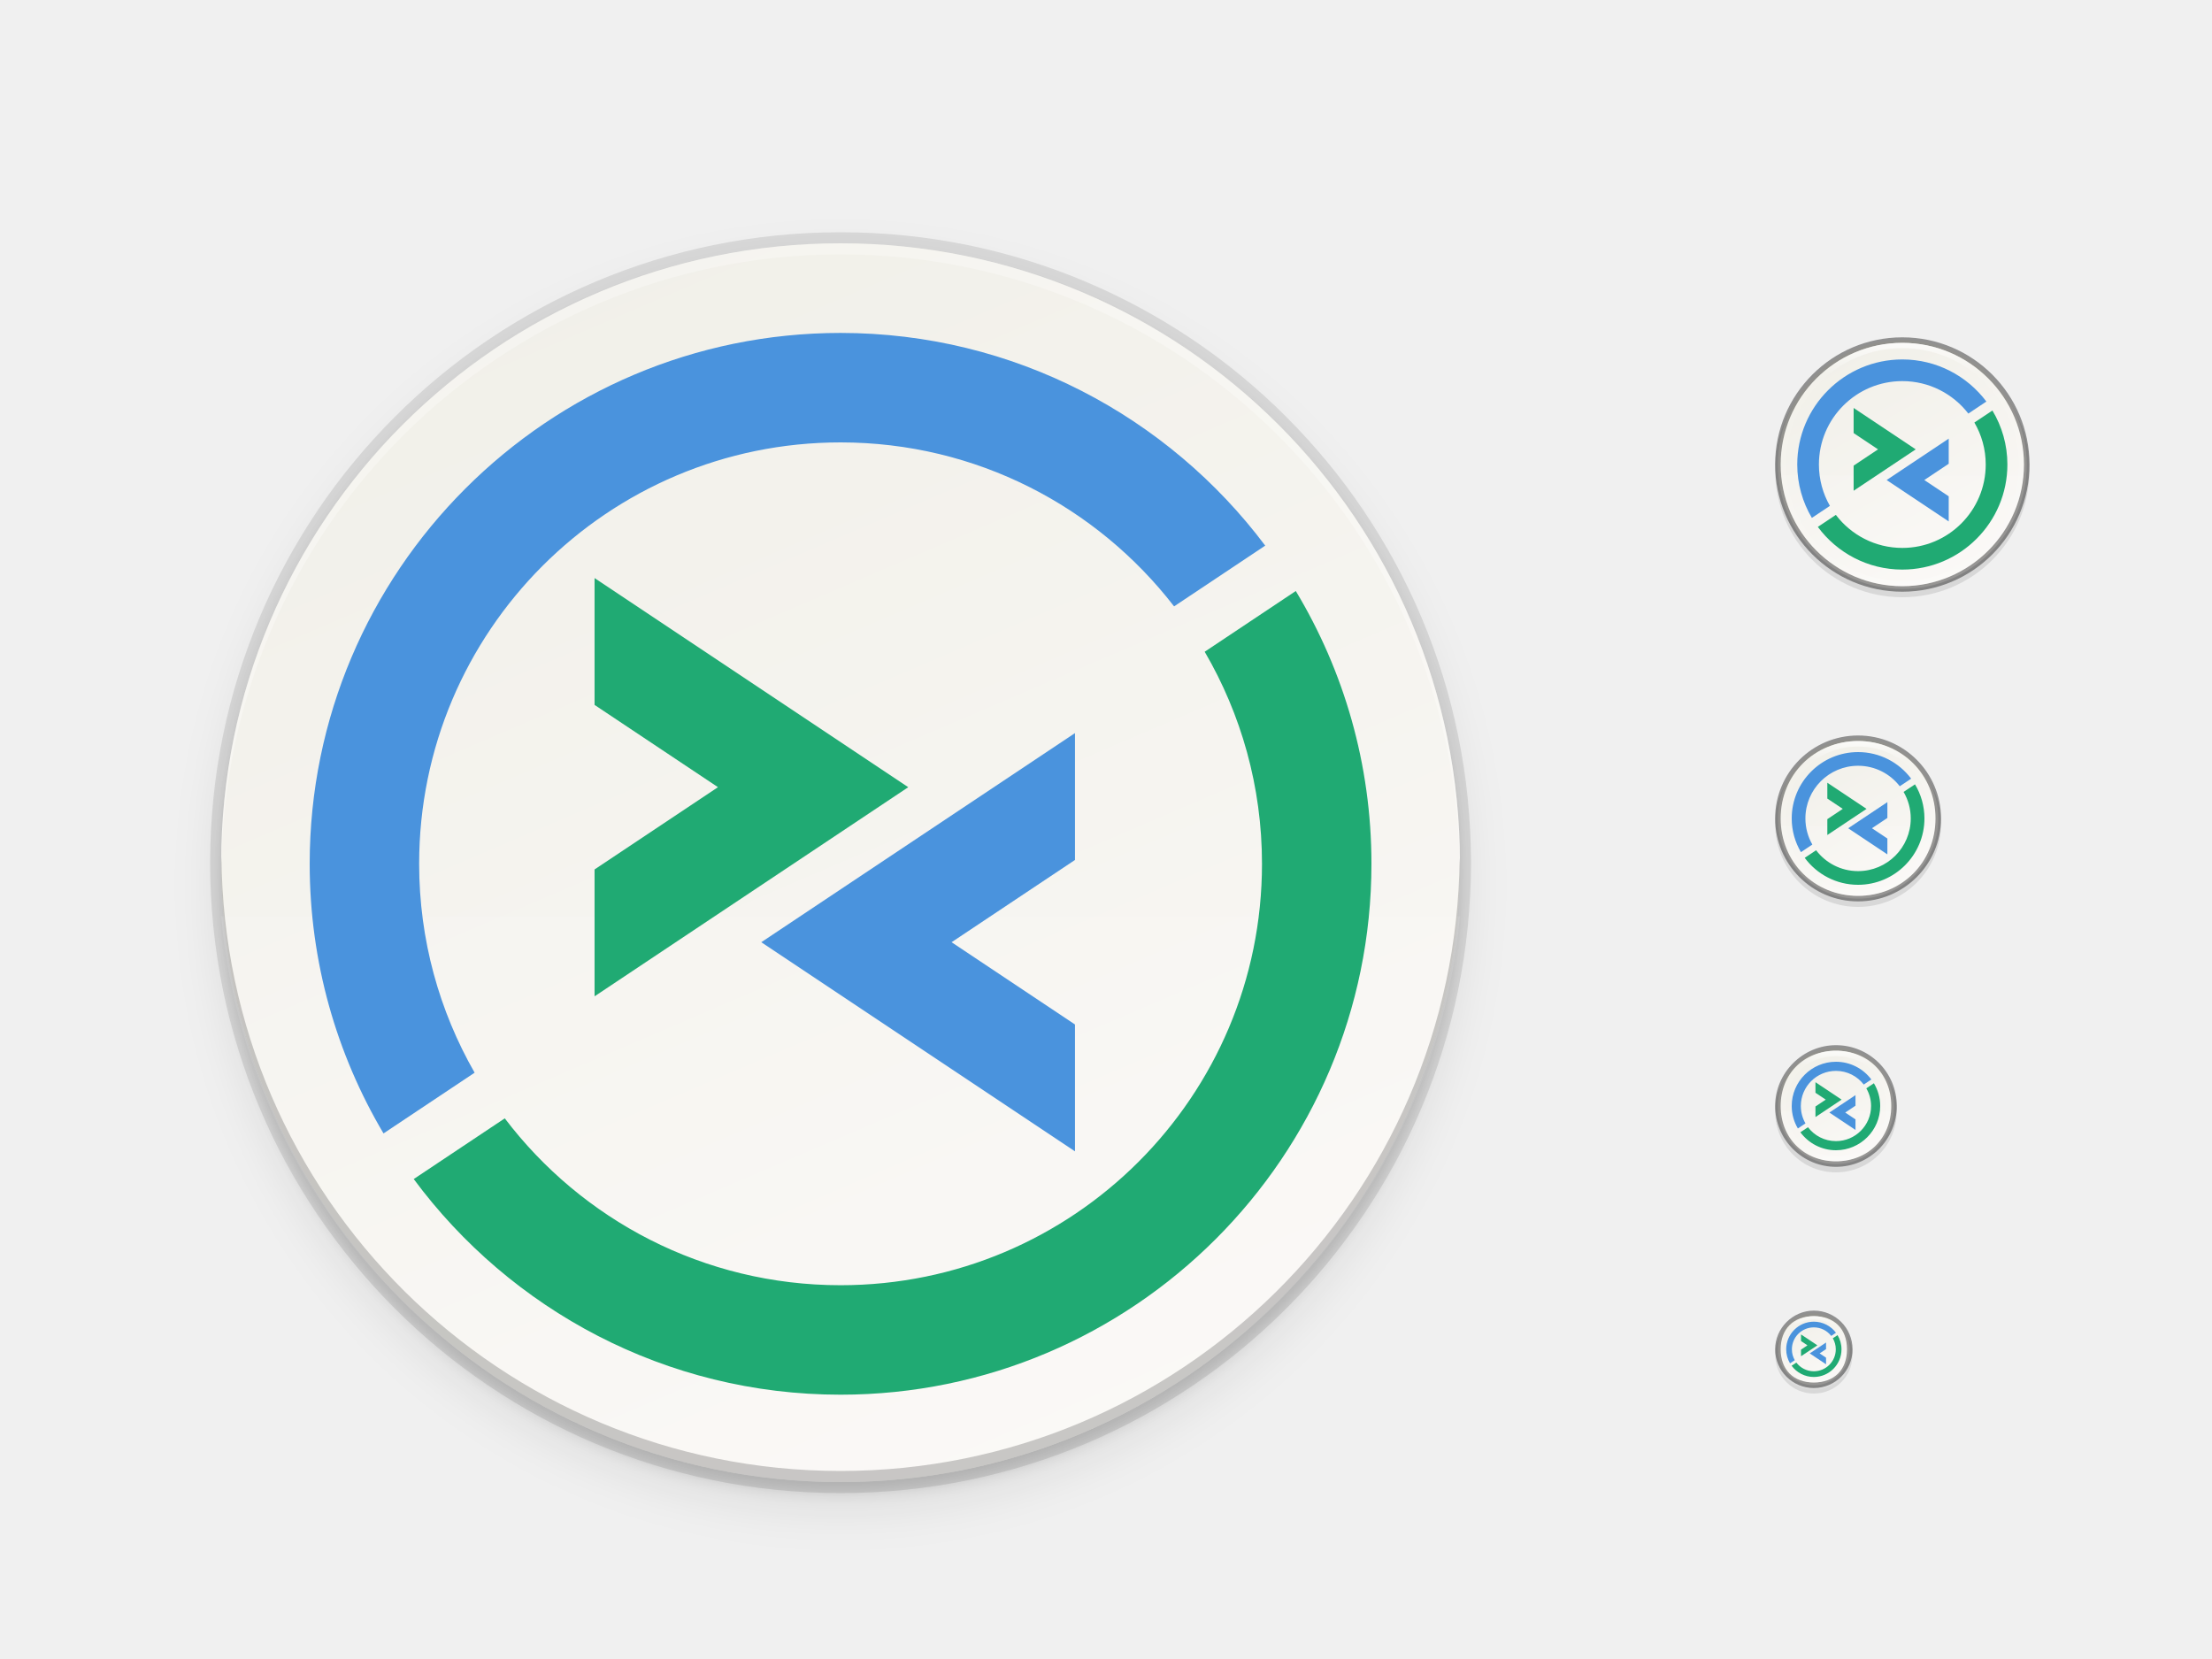
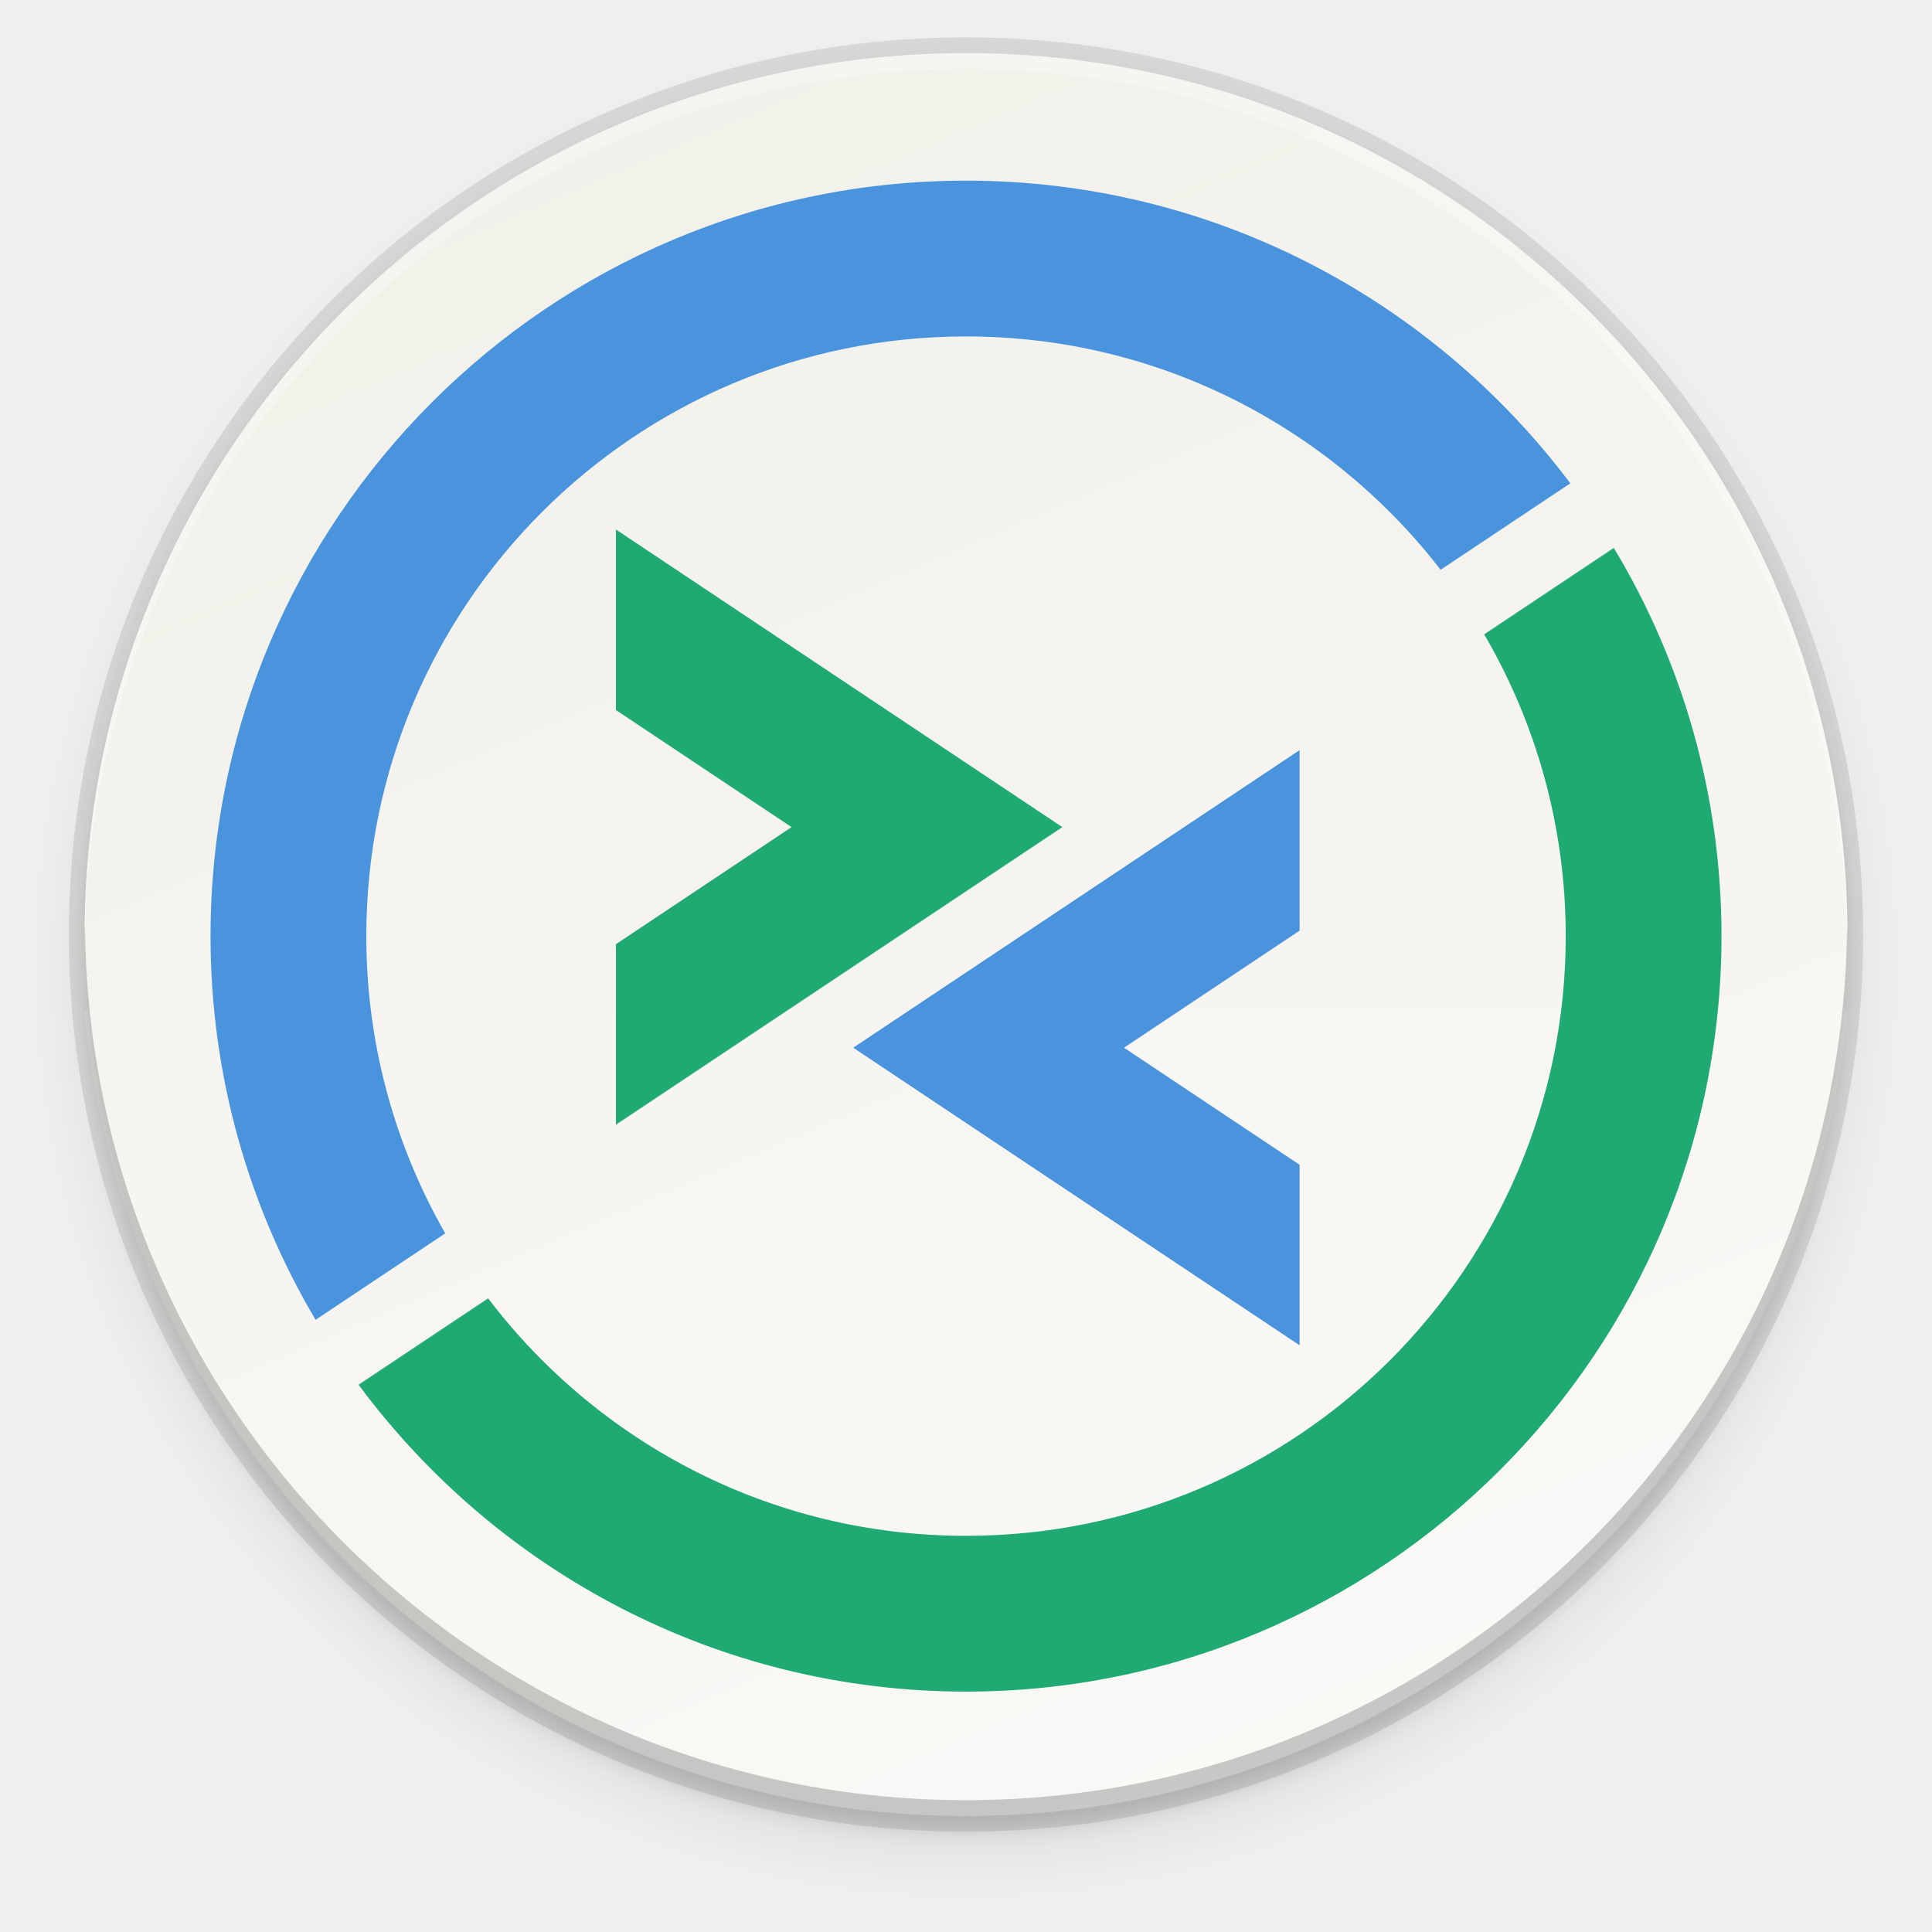
- <svg xmlns="http://www.w3.org/2000/svg" xmlns:xlink="http://www.w3.org/1999/xlink" width="400" height="300" id="svg11300" version="1.0" style="display:inline;enable-background:new">
-   <defs id="defs3">
+ <svg xmlns="http://www.w3.org/2000/svg" xmlns:xlink="http://www.w3.org/1999/xlink" width="64.956mm" height="64.956mm" viewBox="0 0 64.956 64.956" version="1.1" id="svg4705">
+   <defs id="defs4699">
+     <linearGradient xlink:href="#linearGradient954" id="linearGradient11065" x1="104" y1="44" x2="200" y2="268" gradientUnits="userSpaceOnUse" gradientTransform="matrix(0.2645833,0,0,0.2645833,-202.7464,-217.0202)" />
    <linearGradient id="linearGradient954">
      <stop id="stop950" offset="0" style="stop-color:#faf8f6;stop-opacity:1" />
      <stop id="stop952" offset="1" style="stop-color:#f1f0e9;stop-opacity:1" />
    </linearGradient>
-     <clipPath clipPathUnits="userSpaceOnUse" id="clipPath9430">
-       <path id="path9432" d="m 166.062,-196 h 179.875 C 491.235,-196 512,-175.287 512,-30.125 v 148.25 C 512,263.286 491.235,284 345.938,284 H 166.062 C 20.765,284 0,263.286 0,118.125 V -30.125 C 0,-175.287 20.765,-196 166.062,-196 Z" style="color:#000000;display:inline;overflow:visible;visibility:visible;fill:#ffffff;fill-opacity:1;fill-rule:nonzero;stroke:none;stroke-width:1;marker:none;enable-background:new" />
-     </clipPath>
-     <clipPath clipPathUnits="userSpaceOnUse" id="clipPath1082">
-       <path id="path1084" d="M 361.938,-212 C 507.235,-212 528,-191.287 528,-46.125 V 70.125 C 528,215.286 507.235,236 361.938,236 H 214.062 C 68.765,236 48,215.286 48,70.125 V -46.125 C 48,-191.287 68.765,-212 214.062,-212 Z" style="display:inline;opacity:1;fill:#8c59d9;fill-opacity:1;stroke:none;stroke-width:2;stroke-linecap:round;stroke-linejoin:round;stroke-miterlimit:4;stroke-dasharray:none;stroke-dashoffset:0;stroke-opacity:1;enable-background:new" />
-     </clipPath>
-     <linearGradient id="linearGradient927">
-       <stop style="stop-color:#ffffff;stop-opacity:1;" offset="0" id="stop923" />
-       <stop id="stop933" offset="0.125" style="stop-color:#ffffff;stop-opacity:0.098" />
-       <stop id="stop931" offset="0.925" style="stop-color:#ffffff;stop-opacity:0.098" />
-       <stop style="stop-color:#ffffff;stop-opacity:0.498" offset="1" id="stop925" />
-     </linearGradient>
-     <clipPath clipPathUnits="userSpaceOnUse" id="clipPath994">
-       <path style="color:#000000;display:inline;overflow:visible;visibility:visible;fill:#cdcdcd;fill-opacity:1;fill-rule:nonzero;stroke:none;stroke-width:2;stroke-miterlimit:4;stroke-dasharray:none;stroke-opacity:1;marker:none;enable-background:accumulate" d="m 335.731,62 c -8.824,0 -9.774,0.906 -9.73,9.748 V 84 96.252 c -0.043,8.842 0.906,9.748 9.73,9.748 h 16.539 c 8.824,0 9.73,-0.906 9.73,-9.748 V 84 71.748 C 362.001,62.906 361.094,62 352.27,62 Z" id="path996" />
-     </clipPath>
-     <clipPath clipPathUnits="userSpaceOnUse" id="clipPath959">
-       <path style="color:#000000;display:inline;overflow:visible;visibility:visible;opacity:1;fill:#46a926;fill-opacity:1;fill-rule:nonzero;stroke:none;stroke-width:2;stroke-miterlimit:4;stroke-dasharray:none;stroke-opacity:1;marker:none;enable-background:accumulate" d="m 330.193,134 c -5.615,0 -6.22,0.577 -6.192,6.204 v 7.796 7.796 c -0.028,5.627 0.577,6.204 6.192,6.204 h 11.615 c 5.615,0 6.192,-0.577 6.192,-6.204 v -7.796 -7.796 c 0,-5.627 -0.577,-6.204 -6.192,-6.204 z" id="path961" />
-     </clipPath>
-     <clipPath clipPathUnits="userSpaceOnUse" id="clipPath971">
-       <path style="color:#000000;display:inline;overflow:visible;visibility:visible;opacity:1;fill:#46a926;fill-opacity:1;fill-rule:nonzero;stroke:none;stroke-width:2;stroke-miterlimit:4;stroke-dasharray:none;stroke-opacity:1;marker:none;enable-background:accumulate" d="m 327.865,189 c -4.412,0 -4.887,0.453 -4.865,4.874 V 200 206.126 C 322.978,210.547 323.453,211 327.865,211 h 8.27 C 340.547,211 341,210.547 341,206.126 V 200 193.874 C 341,189.453 340.547,189 336.135,189 Z" id="path973" />
-     </clipPath>
-     <clipPath clipPathUnits="userSpaceOnUse" id="clipPath983">
-       <path id="path985" d="m 325.096,237 c -2.808,0 -3.11,0.288 -3.096,3.102 V 244 v 3.898 c -0.014,2.813 0.288,3.102 3.096,3.102 h 5.808 C 333.712,251 334,250.712 334,247.898 V 244 240.102 C 334,237.288 333.712,237 330.904,237 Z" style="color:#000000;display:inline;overflow:visible;visibility:visible;opacity:1;fill:#46a926;fill-opacity:1;fill-rule:nonzero;stroke:none;stroke-width:2;stroke-miterlimit:4;stroke-dasharray:none;stroke-opacity:1;marker:none;enable-background:accumulate" />
-     </clipPath>
-     <linearGradient id="linearGradient4336-3">
-       <stop style="stop-color:#5884f4;stop-opacity:1" offset="0" id="stop4338-8" />
-       <stop id="stop4344-3" offset="0.278" style="stop-color:#5884f4;stop-opacity:1" />
-       <stop style="stop-color:#2f5fdd;stop-opacity:1" offset="0.278" id="stop4346-3" />
-       <stop id="stop4350-1" offset="0.707" style="stop-color:#2f5fdd;stop-opacity:1" />
-       <stop id="stop4348-6" offset="0.709" style="stop-color:#234db8;stop-opacity:1" />
-       <stop style="stop-color:#234db8;stop-opacity:1" offset="1" id="stop4340-0" />
-     </linearGradient>
-     <clipPath clipPathUnits="userSpaceOnUse" id="clipPath994-1">
-       <path style="color:#000000;display:inline;overflow:visible;visibility:visible;fill:#cdcdcd;fill-opacity:1;fill-rule:nonzero;stroke:none;stroke-width:2;stroke-miterlimit:4;stroke-dasharray:none;stroke-opacity:1;marker:none;enable-background:accumulate" d="m 335.731,62 c -8.824,0 -9.774,0.906 -9.73,9.748 V 84 96.252 c -0.043,8.842 0.906,9.748 9.73,9.748 h 16.539 c 8.824,0 9.73,-0.906 9.73,-9.748 V 84 71.748 C 362.001,62.906 361.094,62 352.27,62 Z" id="path996-8" />
-     </clipPath>
-     <linearGradient xlink:href="#linearGradient954" id="linearGradient11065" x1="104" y1="44" x2="200" y2="268" gradientUnits="userSpaceOnUse" gradientTransform="translate(-304,-312)" />
    <filter style="color-interpolation-filters:sRGB" id="filter11191" x="-0.012" width="1.024" y="-0.012" height="1.024">
      <feGaussianBlur stdDeviation="1.12" id="feGaussianBlur11193" />
    </filter>
    <filter style="color-interpolation-filters:sRGB" id="filter11210" x="-0.048" width="1.096" y="-0.048" height="1.096">
      <feGaussianBlur stdDeviation="4.48" id="feGaussianBlur11212" />
    </filter>
-     <linearGradient xlink:href="#linearGradient927" id="linearGradient8590" gradientUnits="userSpaceOnUse" gradientTransform="matrix(0.2391304,0,0,0.2391303,321.0435,61.04349)" x1="96" y1="4" x2="96" y2="188" />
-     <linearGradient xlink:href="#linearGradient954" id="linearGradient8588" gradientUnits="userSpaceOnUse" gradientTransform="matrix(0.9448819,0,0,0.9448823,-367.5,-341.1299)" x1="13.735" y1="249.694" x2="38.1" y2="292.767" />
-     <linearGradient xlink:href="#linearGradient927" id="linearGradient8590-3" gradientUnits="userSpaceOnUse" gradientTransform="matrix(0.1521739,0,0,0.1521739,321.3913,133.3913)" x1="96" y1="4" x2="96" y2="188" />
-     <linearGradient xlink:href="#linearGradient954" id="linearGradient8588-0" gradientUnits="userSpaceOnUse" gradientTransform="matrix(0.6089239,0,0,0.6089242,-351.1444,-313.706)" x1="13.735" y1="249.694" x2="38.1" y2="292.767" />
-     <linearGradient xlink:href="#linearGradient927" id="linearGradient8590-3-3" gradientUnits="userSpaceOnUse" gradientTransform="matrix(0.1086956,0,0,0.1086956,321.5652,189.5652)" x1="96" y1="4" x2="96" y2="188" />
-     <linearGradient xlink:href="#linearGradient954" id="linearGradient8588-0-1" gradientUnits="userSpaceOnUse" gradientTransform="matrix(0.4409449,0,0,0.4409451,-342.9667,-319.994)" x1="13.735" y1="249.694" x2="38.1" y2="292.767" />
-     <linearGradient xlink:href="#linearGradient927" id="linearGradient8590-3-3-4" gradientUnits="userSpaceOnUse" gradientTransform="matrix(0.06521734,0,0,0.06521732,321.7391,237.7391)" x1="96" y1="4" x2="96" y2="188" />
-     <linearGradient xlink:href="#linearGradient954" id="linearGradient8588-0-1-5" gradientUnits="userSpaceOnUse" gradientTransform="matrix(0.2729659,0,0,0.272966,-334.7889,-318.2819)" x1="13.735" y1="249.694" x2="38.1" y2="292.767" />
-     <linearGradient id="linearGradient7537">
-       <stop style="stop-color:#f37e40;stop-opacity:1" offset="0" id="stop7539" />
-       <stop style="stop-color:#f34f17;stop-opacity:1" offset="1" id="stop7541" />
-     </linearGradient>
  </defs>
-   <g style="display:inline" id="layer1">
-     <g style="display:none" id="layer7">
-       <text y="-8.255" xml:space="preserve" x="19.007" style="font-style:normal;font-variant:normal;font-weight:normal;font-stretch:normal;line-height:0%;font-family:'DejaVu Sans';-inkscape-font-specification:'DejaVu Sans';display:inline;fill:#000000;fill-opacity:1;stroke:none;enable-background:new" id="context">
-         <tspan style="font-style:normal;font-variant:normal;font-weight:normal;font-stretch:normal;font-size:18px;line-height:1.25;font-family:'DejaVu Sans';-inkscape-font-specification:'DejaVu Sans'" y="-8.255" x="19.007" id="tspan3933">apps</tspan>
-       </text>
-       <text y="-8.255" xml:space="preserve" x="146.488" style="font-style:normal;font-variant:normal;font-weight:bold;font-stretch:normal;line-height:0%;font-family:'DejaVu Sans';-inkscape-font-specification:'DejaVu Sans Bold';text-align:start;writing-mode:lr-tb;text-anchor:start;display:inline;fill:#000000;fill-opacity:1;stroke:none;enable-background:new" id="icon-name">
-         <tspan style="font-style:normal;font-variant:normal;font-weight:bold;font-stretch:normal;font-size:18px;line-height:1.25;font-family:'DejaVu Sans';-inkscape-font-specification:'DejaVu Sans Bold'" y="-8.255" x="146.488" id="tspan3937">remmina</tspan>
-       </text>
-       <rect style="display:inline;overflow:visible;visibility:visible;fill:#cdcdcd;fill-opacity:1;fill-rule:nonzero;stroke:none;stroke-width:2;marker:none;enable-background:accumulate" id="rect16x16" width="16" height="16" x="320" y="236" />
-       <rect style="display:inline;overflow:visible;visibility:visible;fill:#cdcdcd;fill-opacity:1;fill-rule:nonzero;stroke:none;stroke-width:2;marker:none;enable-background:accumulate" id="rect24x24" width="24" height="24" x="320" y="188" />
-       <rect style="display:inline;overflow:visible;visibility:visible;fill:#cdcdcd;fill-opacity:1;fill-rule:nonzero;stroke:none;stroke-width:2;marker:none;enable-background:accumulate" id="rect32x32" width="32" height="32" x="320" y="132" />
-       <rect y="60" x="320" height="48" width="48" id="rect48x48" style="display:inline;overflow:visible;visibility:visible;fill:#cdcdcd;fill-opacity:1;fill-rule:nonzero;stroke:none;stroke-width:2;marker:none;enable-background:accumulate" />
-       <rect style="display:inline;overflow:visible;visibility:visible;fill:#cdcdcd;fill-opacity:1;fill-rule:nonzero;stroke:none;stroke-width:2;marker:none;enable-background:accumulate" id="rect3951" width="256" height="256" x="24" y="28" />
-     </g>
-     <g id="layer8" style="display:inline">
-       <circle style="display:inline;opacity:0.1;fill:#000000;fill-opacity:1;stroke:none;stroke-width:1;stroke-linecap:round;stroke-linejoin:round;stroke-miterlimit:4;stroke-dasharray:none;stroke-opacity:1;filter:url(#filter11210);enable-background:new" id="path11042-0" r="112" cy="160" cx="152" />
-       <circle style="display:inline;opacity:0.1;fill:#000000;fill-opacity:1;stroke:none;stroke-width:1;stroke-linecap:round;stroke-linejoin:round;stroke-miterlimit:4;stroke-dasharray:none;stroke-opacity:1;filter:url(#filter11191);enable-background:new" id="path11042-6" r="112" cy="158" cx="152" />
-       <circle style="display:inline;opacity:0.1;fill:#000000;fill-opacity:1;stroke:none;stroke-width:1;stroke-linecap:round;stroke-linejoin:round;stroke-miterlimit:4;stroke-dasharray:none;stroke-opacity:1;enable-background:new" id="path11042-7" cy="156" cx="152" r="114" />
-       <circle style="display:inline;opacity:1;fill:url(#linearGradient11065);fill-opacity:1;stroke:none;stroke-width:1;stroke-linecap:round;stroke-linejoin:round;stroke-miterlimit:4;stroke-dasharray:none;stroke-opacity:1;enable-background:new" id="path11042" r="112" cy="-156" cx="-152" transform="scale(-1)" />
-       <path style="display:inline;opacity:1;fill:#ffffff;fill-opacity:1;stroke:none;stroke-width:1;stroke-linecap:round;stroke-linejoin:round;stroke-miterlimit:4;stroke-dasharray:none;stroke-opacity:1;enable-background:new" id="path11042-5" r="112" cy="156" cx="152" d="" />
-       <circle style="display:inline;opacity:0.1;fill:#000000;fill-opacity:1;stroke:none;stroke-width:1.954;stroke-linecap:round;stroke-linejoin:round;stroke-miterlimit:4;stroke-dasharray:none;stroke-opacity:1;enable-background:new" id="path9498-0-0" cx="-344" cy="-85" transform="scale(-1)" r="23" />
-       <circle style="display:inline;opacity:1;fill:url(#linearGradient8588);fill-opacity:1.0;stroke:none;stroke-width:1.869;stroke-linecap:round;stroke-linejoin:round;stroke-miterlimit:4;stroke-dasharray:none;stroke-opacity:1;enable-background:new" id="path9498-6" cx="-344" cy="-84" r="22.5" transform="scale(-1)" />
-       <circle style="display:inline;opacity:0.1;fill:#000000;fill-opacity:1;stroke:none;stroke-width:1.954;stroke-linecap:round;stroke-linejoin:round;stroke-miterlimit:4;stroke-dasharray:none;stroke-opacity:1;enable-background:new" id="path9498-0-0-2" cx="-336" cy="-149" transform="scale(-1)" r="15" />
-       <circle style="display:inline;opacity:1;fill:url(#linearGradient8588-0);fill-opacity:1.0;stroke:none;stroke-width:1.869;stroke-linecap:round;stroke-linejoin:round;stroke-miterlimit:4;stroke-dasharray:none;stroke-opacity:1;enable-background:new" id="path9498-6-5" cx="-336" cy="-148" r="14.5" transform="scale(-1)" />
-       <circle style="display:inline;opacity:0.1;fill:#000000;fill-opacity:1;stroke:none;stroke-width:1.954;stroke-linecap:round;stroke-linejoin:round;stroke-miterlimit:4;stroke-dasharray:none;stroke-opacity:1;enable-background:new" id="path9498-0-0-2-3" cx="-332" cy="-201" transform="scale(-1)" r="11" />
-       <circle style="display:inline;opacity:1;fill:url(#linearGradient8588-0-1);fill-opacity:1.0;stroke:none;stroke-width:1.869;stroke-linecap:round;stroke-linejoin:round;stroke-miterlimit:4;stroke-dasharray:none;stroke-opacity:1;enable-background:new" id="path9498-6-5-6" cx="-332" cy="-200" r="10.5" transform="scale(-1)" />
-       <circle style="display:inline;opacity:0.1;fill:#000000;fill-opacity:1;stroke:none;stroke-width:1.954;stroke-linecap:round;stroke-linejoin:round;stroke-miterlimit:4;stroke-dasharray:none;stroke-opacity:1;enable-background:new" id="path9498-0-0-2-3-3" cx="-328" cy="-245" transform="scale(-1)" r="7" />
-       <circle style="display:inline;opacity:1;fill:url(#linearGradient8588-0-1-5);fill-opacity:1.0;stroke:none;stroke-width:1.869;stroke-linecap:round;stroke-linejoin:round;stroke-miterlimit:4;stroke-dasharray:none;stroke-opacity:1;enable-background:new" id="path9498-6-5-6-8" cx="-328" cy="-244" r="6.5" transform="scale(-1)" />
-     </g>
-     <g id="layer6" style="display:inline">
-       <path style="display:inline;opacity:0.1;fill:#ffffff;fill-opacity:1;stroke:none;stroke-width:10.667;stroke-linecap:round;stroke-linejoin:round;stroke-miterlimit:4;stroke-dasharray:none;stroke-opacity:1;enable-background:new" d="M 40,165.696 A 112.534,112.534 0 0 0 151.978,268 112.534,112.534 0 0 0 264,165.696 Z" id="rect12119" />
-       <path style="display:inline;opacity:0.1;fill:#ffffff;fill-opacity:1;stroke:none;stroke-width:2;stroke-linecap:round;stroke-linejoin:round;stroke-miterlimit:4;stroke-dasharray:none;stroke-opacity:1;enable-background:new" d="m 322.108,86 a 22,22 0 0 0 21.891,20 22,22 0 0 0 21.9,-20 z" id="rect12119-7" />
-       <path style="display:inline;opacity:0.1;fill:#ffffff;fill-opacity:1;stroke:none;stroke-width:1.333;stroke-linecap:round;stroke-linejoin:round;stroke-miterlimit:4;stroke-dasharray:none;stroke-opacity:1;enable-background:new" d="m 321.406,149.333 a 14.667,14.667 0 0 0 14.594,13.333 14.667,14.667 0 0 0 14.6,-13.333 z" id="rect12119-0" />
-       <path style="display:inline;opacity:0.1;fill:#ffffff;fill-opacity:1;stroke:none;stroke-width:1;stroke-linecap:round;stroke-linejoin:round;stroke-miterlimit:4;stroke-dasharray:none;stroke-opacity:1;enable-background:new" d="m 321.054,201 a 11,11 0 0 0 10.946,10 11,11 0 0 0 10.95,-10 z" id="rect12119-01" />
-       <path style="display:inline;opacity:0.1;fill:#ffffff;fill-opacity:1;stroke:none;stroke-width:0.667;stroke-linecap:round;stroke-linejoin:round;stroke-miterlimit:4;stroke-dasharray:none;stroke-opacity:1;enable-background:new" d="m 320.703,244.667 a 7.333,7.333 0 0 0 7.297,6.667 7.333,7.333 0 0 0 7.3,-6.667 z" id="rect12119-6" />
-       <g id="g1019" transform="matrix(2.498536,0,0,2.498536,56.00125,60.2041)">
-         <g id="g863">
-           <g id="g855">
-             <polygon style="fill:#20aa73" class="st1" points="20.618,17.742 20.618,26.923 29.549,32.877 20.618,38.831 20.618,48.012 43.32,32.877 " id="polygon853" />
-           </g>
-           <g id="g861">
-             <g id="g859">
-               <polygon style="fill:#4a93dd" class="st2" points="55.388,59.232 55.388,50.051 46.457,44.097 55.388,38.143 55.388,28.962 32.685,44.097 " id="polygon857" />
-             </g>
-           </g>
+   <g id="layer1" transform="translate(-130.0516,-144.3254)">
+     <circle style="display:inline;opacity:0.1;fill:#000000;fill-opacity:1;stroke:none;stroke-width:1;stroke-linecap:round;stroke-linejoin:round;stroke-miterlimit:4;stroke-dasharray:none;stroke-opacity:1;filter:url(#filter11210);enable-background:new" id="path11042-0" r="112" cy="122.752" cx="122.752" transform="matrix(0.2645833,0,0,0.2645833,130.0516,144.3254)" />
+     <circle style="display:inline;opacity:0.1;fill:#000000;fill-opacity:1;stroke:none;stroke-width:1;stroke-linecap:round;stroke-linejoin:round;stroke-miterlimit:4;stroke-dasharray:none;stroke-opacity:1;filter:url(#filter11191);enable-background:new" id="path11042-6" r="112" cy="120.752" cx="122.752" transform="matrix(0.2645833,0,0,0.2645833,130.0516,144.3254)" />
+     <circle style="display:inline;opacity:0.1;fill:#000000;fill-opacity:1;stroke:none;stroke-width:0.265;stroke-linecap:round;stroke-linejoin:round;stroke-miterlimit:4;stroke-dasharray:none;stroke-opacity:1;enable-background:new" id="path11042-7" cy="175.745" cx="162.53" r="30.162" />
+     <circle style="display:inline;opacity:1;fill:url(#linearGradient11065);fill-opacity:1;stroke:none;stroke-width:0.265;stroke-linecap:round;stroke-linejoin:round;stroke-miterlimit:4;stroke-dasharray:none;stroke-opacity:1;enable-background:new" id="path11042" r="29.633" cy="-175.745" cx="-162.53" transform="scale(-1)" />
+     <path style="display:inline;opacity:0.1;fill:#ffffff;fill-opacity:1;stroke:none;stroke-width:2.822;stroke-linecap:round;stroke-linejoin:round;stroke-miterlimit:4;stroke-dasharray:none;stroke-opacity:1;enable-background:new" d="m 132.896,178.311 a 29.775,29.775 0 0 0 29.627,27.068 29.775,29.775 0 0 0 29.639,-27.068 z" id="rect12119" />
+     <g style="display:inline;enable-background:new" id="g1019" transform="matrix(0.661071,0,0,0.661071,137.1301,150.3992)">
+       <g id="g863">
+         <g id="g855">
+           <polygon style="fill:#20aa73" class="st1" points="20.618,17.742 20.618,26.923 29.549,32.877 20.618,38.831 20.618,48.012 43.32,32.877 " id="polygon853" />
        </g>
-         <g id="g873">
-           <g id="g867">
-             <path style="fill:#20aa73" class="st1" d="m 64.776,23.074 c 2.632,4.509 4.147,9.75 4.147,15.348 0,16.845 -13.656,30.5 -30.5,30.5 -9.922,0 -18.734,-4.741 -24.304,-12.077 L 7.53,61.238 c 7.005,9.461 18.243,15.607 30.892,15.607 21.186,0 38.423,-17.236 38.423,-38.423 0,-7.215 -2.002,-13.97 -5.476,-19.744 z" id="path865" />
-           </g>
-           <g id="g871">
-             <path style="fill:#4a93dd" class="st2" d="m 7.922,38.423 c 0,-16.845 13.656,-30.5 30.5,-30.5 9.826,0 18.561,4.652 24.139,11.868 l 6.596,-4.397 C 62.142,6.053 50.976,0 38.423,0 17.236,0 0,17.236 0,38.423 0,45.543 1.954,52.212 5.343,57.936 L 11.937,53.54 C 9.387,49.083 7.922,43.925 7.922,38.423 Z" id="path869" />
+         <g id="g861">
+           <g id="g859">
+             <polygon style="fill:#4a93dd" class="st2" points="55.388,59.232 55.388,50.051 46.457,44.097 55.388,38.143 55.388,28.962 32.685,44.097 " id="polygon857" />
          </g>
        </g>
      </g>
-       <g style="display:inline;enable-background:new" id="g1019-3" transform="matrix(0.4945019,0,0,0.4945019,325,64.999)">
-         <g id="g863-6">
-           <g id="g855-7">
-             <polygon style="fill:#20aa73" class="st1" points="20.618,38.831 20.618,48.012 43.32,32.877 20.618,17.742 20.618,26.923 29.549,32.877 " id="polygon853-5" />
-           </g>
-           <g id="g861-3">
-             <g id="g859-5">
-               <polygon style="fill:#4a93dd" class="st2" points="55.388,38.143 55.388,28.962 32.685,44.097 55.388,59.232 55.388,50.051 46.457,44.097 " id="polygon857-6" />
-             </g>
-           </g>
+       <g id="g873">
+         <g id="g867">
+           <path style="fill:#20aa73" class="st1" d="m 64.776,23.074 c 2.632,4.509 4.147,9.75 4.147,15.348 0,16.845 -13.656,30.5 -30.5,30.5 -9.922,0 -18.734,-4.741 -24.304,-12.077 L 7.53,61.238 c 7.005,9.461 18.243,15.607 30.892,15.607 21.186,0 38.423,-17.236 38.423,-38.423 0,-7.215 -2.002,-13.97 -5.476,-19.744 z" id="path865" />
        </g>
-         <g id="g873-2">
-           <g id="g867-9">
-             <path style="fill:#20aa73" class="st1" d="m 64.776,23.074 c 2.632,4.509 4.147,9.75 4.147,15.348 0,16.845 -13.656,30.5 -30.5,30.5 -9.922,0 -18.734,-4.741 -24.304,-12.077 L 7.53,61.238 c 7.005,9.461 18.243,15.607 30.892,15.607 21.186,0 38.423,-17.236 38.423,-38.423 0,-7.215 -2.002,-13.97 -5.476,-19.744 z" id="path865-1" />
-           </g>
-           <g id="g871-2">
-             <path style="fill:#4a93dd" class="st2" d="m 7.922,38.423 c 0,-16.845 13.656,-30.5 30.5,-30.5 9.826,0 18.561,4.652 24.139,11.868 l 6.596,-4.397 C 62.142,6.053 50.976,0 38.423,0 17.236,0 0,17.236 0,38.423 0,45.543 1.954,52.212 5.343,57.936 L 11.937,53.54 C 9.387,49.083 7.922,43.925 7.922,38.423 Z" id="path869-7" />
-           </g>
-         </g>
-       </g>
-       <g style="display:inline;enable-background:new" id="g1019-3-0" transform="matrix(0.312317,0,0,0.312317,324,136)">
-         <g id="g863-6-9">
-           <g id="g855-7-3">
-             <polygon style="fill:#20aa73" class="st1" points="43.32,32.877 20.618,17.742 20.618,26.923 29.549,32.877 20.618,38.831 20.618,48.012 " id="polygon853-5-6" />
-           </g>
-           <g id="g861-3-0">
-             <g id="g859-5-6">
-               <polygon style="fill:#4a93dd" class="st2" points="32.685,44.097 55.388,59.232 55.388,50.051 46.457,44.097 55.388,38.143 55.388,28.962 " id="polygon857-6-2" />
-             </g>
-           </g>
-         </g>
-         <g id="g873-2-6">
-           <g id="g867-9-1">
-             <path style="fill:#20aa73" class="st1" d="m 64.776,23.074 c 2.632,4.509 4.147,9.75 4.147,15.348 0,16.845 -13.656,30.5 -30.5,30.5 -9.922,0 -18.734,-4.741 -24.304,-12.077 L 7.53,61.238 c 7.005,9.461 18.243,15.607 30.892,15.607 21.186,0 38.423,-17.236 38.423,-38.423 0,-7.215 -2.002,-13.97 -5.476,-19.744 z" id="path865-1-8" />
-           </g>
-           <g id="g871-2-7">
-             <path style="fill:#4a93dd" class="st2" d="m 7.922,38.423 c 0,-16.845 13.656,-30.5 30.5,-30.5 9.826,0 18.561,4.652 24.139,11.868 l 6.596,-4.397 C 62.142,6.053 50.976,0 38.423,0 17.236,0 0,17.236 0,38.423 0,45.543 1.954,52.212 5.343,57.936 L 11.937,53.54 C 9.387,49.083 7.922,43.925 7.922,38.423 Z" id="path869-7-9" />
-           </g>
-         </g>
-       </g>
-       <g style="display:inline;enable-background:new" id="g1019-3-0-2" transform="matrix(0.2082113,0,0,0.2082113,324,192)">
-         <g id="g863-6-9-0">
-           <g id="g855-7-3-2">
-             <polygon style="fill:#20aa73" class="st1" points="29.549,32.877 20.618,38.831 20.618,48.012 43.32,32.877 20.618,17.742 20.618,26.923 " id="polygon853-5-6-3" />
-           </g>
-           <g id="g861-3-0-7">
-             <g id="g859-5-6-5">
-               <polygon style="fill:#4a93dd" class="st2" points="46.457,44.097 55.388,38.143 55.388,28.962 32.685,44.097 55.388,59.232 55.388,50.051 " id="polygon857-6-2-9" />
-             </g>
-           </g>
-         </g>
-         <g id="g873-2-6-2">
-           <g id="g867-9-1-2">
-             <path style="fill:#20aa73" class="st1" d="m 64.776,23.074 c 2.632,4.509 4.147,9.75 4.147,15.348 0,16.845 -13.656,30.5 -30.5,30.5 -9.922,0 -18.734,-4.741 -24.304,-12.077 L 7.53,61.238 c 7.005,9.461 18.243,15.607 30.892,15.607 21.186,0 38.423,-17.236 38.423,-38.423 0,-7.215 -2.002,-13.97 -5.476,-19.744 z" id="path865-1-8-8" />
-           </g>
-           <g id="g871-2-7-9">
-             <path style="fill:#4a93dd" class="st2" d="m 7.922,38.423 c 0,-16.845 13.656,-30.5 30.5,-30.5 9.826,0 18.561,4.652 24.139,11.868 l 6.596,-4.397 C 62.142,6.053 50.976,0 38.423,0 17.236,0 0,17.236 0,38.423 0,45.543 1.954,52.212 5.343,57.936 L 11.937,53.54 C 9.387,49.083 7.922,43.925 7.922,38.423 Z" id="path869-7-9-7" />
-           </g>
-         </g>
-       </g>
-       <g style="display:inline;enable-background:new" id="g1019-3-0-2-3" transform="matrix(0.1301321,0,0,0.1301321,323,239)">
-         <g id="g863-6-9-0-6">
-           <g id="g855-7-3-2-1">
-             <polygon style="fill:#20aa73" class="st1" points="43.32,32.877 20.618,17.742 20.618,26.923 29.549,32.877 20.618,38.831 20.618,48.012 " id="polygon853-5-6-3-2" />
-           </g>
-           <g id="g861-3-0-7-9">
-             <g id="g859-5-6-5-3">
-               <polygon style="fill:#4a93dd" class="st2" points="32.685,44.097 55.388,59.232 55.388,50.051 46.457,44.097 55.388,38.143 55.388,28.962 " id="polygon857-6-2-9-1" />
-             </g>
-           </g>
-         </g>
-         <g id="g873-2-6-2-9">
-           <g id="g867-9-1-2-4">
-             <path style="fill:#20aa73" class="st1" d="m 64.776,23.074 c 2.632,4.509 4.147,9.75 4.147,15.348 0,16.845 -13.656,30.5 -30.5,30.5 -9.922,0 -18.734,-4.741 -24.304,-12.077 L 7.53,61.238 c 7.005,9.461 18.243,15.607 30.892,15.607 21.186,0 38.423,-17.236 38.423,-38.423 0,-7.215 -2.002,-13.97 -5.476,-19.744 z" id="path865-1-8-8-7" />
-           </g>
-           <g id="g871-2-7-9-8">
-             <path style="fill:#4a93dd" class="st2" d="m 7.922,38.423 c 0,-16.845 13.656,-30.5 30.5,-30.5 9.826,0 18.561,4.652 24.139,11.868 l 6.596,-4.397 C 62.142,6.053 50.976,0 38.423,0 17.236,0 0,17.236 0,38.423 0,45.543 1.954,52.212 5.343,57.936 L 11.937,53.54 C 9.387,49.083 7.922,43.925 7.922,38.423 Z" id="path869-7-9-7-4" />
-           </g>
+         <g id="g871">
+           <path style="fill:#4a93dd" class="st2" d="m 7.922,38.423 c 0,-16.845 13.656,-30.5 30.5,-30.5 9.826,0 18.561,4.652 24.139,11.868 l 6.596,-4.397 C 62.142,6.053 50.976,0 38.423,0 17.236,0 0,17.236 0,38.423 0,45.543 1.954,52.212 5.343,57.936 L 11.937,53.54 C 9.387,49.083 7.922,43.925 7.922,38.423 Z" id="path869" />
        </g>
      </g>
    </g>
-     <g id="layer5">
-       <path style="display:inline;opacity:0.3;fill:#ffffff;fill-opacity:1;stroke:none;stroke-width:1;stroke-linecap:round;stroke-linejoin:round;stroke-miterlimit:4;stroke-dasharray:none;stroke-opacity:1;enable-background:new" d="M 152,44 A 112,112 0 0 0 40,156 112,112 0 0 0 40.041,157.17 112,112 0 0 1 152,46 112,112 0 0 1 263.959,156.83 a 112,112 0 0 0 0.041,-0.83 112,112 0 0 0 -112,-112 z" id="path11042-1" />
-       <path style="display:inline;opacity:0.2;fill:#000000;fill-opacity:1;stroke:none;stroke-width:1;stroke-linecap:round;stroke-linejoin:round;stroke-miterlimit:4;stroke-dasharray:none;stroke-opacity:1;enable-background:new" d="m 152,268 a 112,112 0 0 1 -112,-112 112,112 0 0 1 0.041,-1.17 A 112,112 0 0 0 152,266 112,112 0 0 0 263.959,155.17 a 112,112 0 0 1 0.041,0.83 112,112 0 0 1 -112,112 z" id="path11042-1-7" />
-       <path style="display:inline;enable-background:new;opacity:0.4;fill:#000000;fill-opacity:1;stroke:none;stroke-width:1.954;stroke-linecap:round;stroke-linejoin:round;stroke-miterlimit:4;stroke-dasharray:none;stroke-opacity:1" d="M 344 61 A 23 23 0 0 0 321 84 A 23 23 0 0 0 344 107 A 23 23 0 0 0 367 84 A 23 23 0 0 0 344 61 z M 344 62 C 356.15 62 366 71.85 366 84 C 366 96.15 356.15 106 344 106 C 331.85 106 322 96.15 322 84 C 322 71.85 331.85 62 344 62 z " id="path9498-9-1" />
-       <path style="display:inline;enable-background:new;opacity:0.7;fill:url(#linearGradient8590);fill-opacity:1;stroke:none;stroke-width:1.869;stroke-linecap:round;stroke-linejoin:round;stroke-miterlimit:4;stroke-dasharray:none;stroke-opacity:1" d="M 344,62 A 22,22 0 0 0 322,84 22,22 0 0 0 344,106 22,22 0 0 0 366,84 22,22 0 0 0 344,62 Z m 0,0.957 A 21.043,21.043 0 0 1 365.043,84 21.043,21.043 0 0 1 344,105.043 21.043,21.043 0 0 1 322.957,84 21.043,21.043 0 0 1 344,62.957 Z" id="path9498-1-6" />
-       <path style="display:inline;enable-background:new;opacity:0.4;fill:#000000;fill-opacity:1;stroke:none;stroke-width:1.954;stroke-linecap:round;stroke-linejoin:round;stroke-miterlimit:4;stroke-dasharray:none;stroke-opacity:1" d="m 336,133 c -8.284,0 -15,6.716 -15,15 0,8.284 6.716,15 15,15 8.284,0 15,-6.716 15,-15 0,-8.284 -6.716,-15 -15,-15 z M 336,134 c 7.924,0 14,6.076 14,14 0,7.924 -6.076,14 -14,14 -7.924,0 -14,-6.076 -14,-14 0,-7.924 6.076,-14 14,-14 z" id="path9498-9-1-2" />
-       <path style="display:inline;enable-background:new;opacity:0.7;fill:url(#linearGradient8590-3);fill-opacity:1;stroke:none;stroke-width:1.869;stroke-linecap:round;stroke-linejoin:round;stroke-miterlimit:4;stroke-dasharray:none;stroke-opacity:1" d="m 336,134 c -7.732,0 -14,6.268 -14,14 0,7.732 6.268,14 14,14 7.732,0 14,-6.268 14,-14 0,-7.732 -6.268,-14 -14,-14 z m 0,1 c 7.396,0 13,5.604 13,13 -10e-6,7.396 -5.604,13 -13,13 -7.396,0 -13,-5.604 -13,-13 0,-7.396 5.604,-13 13,-13 z" id="path9498-1-6-7" />
-       <path style="display:inline;enable-background:new;opacity:0.4;fill:#000000;fill-opacity:1;stroke:none;stroke-width:1.954;stroke-linecap:round;stroke-linejoin:round;stroke-miterlimit:4;stroke-dasharray:none;stroke-opacity:1" d="M 332,189 C 326,189 321,194 321,200 c 0,6.075 4.925,11 11,11 6.075,0 11,-4.925 11,-11 0,-6.075 -4.925,-11 -11,-11 z M 332,190 c 5.811,0 10,4.189 10,10 0,5.811 -4.189,10 -10,10 -5.811,0 -10,-4.189 -10,-10 0,-5.811 4.189,-10 10,-10 z" id="path9498-9-1-2-4" />
-       <path style="display:inline;enable-background:new;opacity:0.7;fill:url(#linearGradient8590-3-3);fill-opacity:1;stroke:none;stroke-width:1.869;stroke-linecap:round;stroke-linejoin:round;stroke-miterlimit:4;stroke-dasharray:none;stroke-opacity:1" d="m 332,190 c -5.523,0 -10,4.477 -10,10 0,5.523 4.477,10 10,10 5.523,0 10,-4.477 10,-10 0,-5.523 -4.477,-10 -10,-10 z M 332,191 c 5.283,0 9,3.717 9,9 0,5.283 -3.717,9 -9,9 -5.283,0 -9,-3.717 -9,-9 0,-5.283 3.717,-9 9,-9 z" id="path9498-1-6-7-2" />
-       <path style="display:inline;enable-background:new;opacity:0.4;fill:#000000;fill-opacity:1;stroke:none;stroke-width:1.954;stroke-linecap:round;stroke-linejoin:round;stroke-miterlimit:4;stroke-dasharray:none;stroke-opacity:1" d="m 328,237 c -3.818,0 -7,3.182 -7,7 0,3.866 3.134,7 7,7 3.866,0 7,-3.134 7,-7 0,-3.866 -3.134,-7 -7,-7 z m 0,1 c 3.698,0 6,2.302 6,6 0,3.698 -2.302,6 -6,6 -3.698,0 -6,-2.302 -6,-6 0,-3.698 2.302,-6 6,-6 z" id="path9498-9-1-2-4-9" />
-       <path style="display:inline;enable-background:new;opacity:0.7;fill:url(#linearGradient8590-3-3-4);fill-opacity:1;stroke:none;stroke-width:1.869;stroke-linecap:round;stroke-linejoin:round;stroke-miterlimit:4;stroke-dasharray:none;stroke-opacity:1" d="m 328,238 c -3.314,0 -6,2.686 -6,6 0,3.314 2.686,6 6,6 3.314,0 6,-2.686 6,-6 0,-3.314 -2.686,-6 -6,-6 z m 0,0.6 c 3.17,0 5.4,2.23 5.4,5.4 0,3.17 -2.23,5.4 -5.4,5.4 -3.17,0 -5.4,-2.23 -5.4,-5.4 0,-3.17 2.23,-5.4 5.4,-5.4 z" id="path9498-1-6-7-2-0" />
-     </g>
+     <path style="display:inline;opacity:0.3;fill:#ffffff;fill-opacity:1;stroke:none;stroke-width:0.265;stroke-linecap:round;stroke-linejoin:round;stroke-miterlimit:4;stroke-dasharray:none;stroke-opacity:1;enable-background:new" d="m 162.53,146.112 a 29.633,29.633 0 0 0 -29.633,29.633 29.633,29.633 0 0 0 0.011,0.31 29.633,29.633 0 0 1 29.622,-29.414 29.633,29.633 0 0 1 29.622,29.324 29.633,29.633 0 0 0 0.011,-0.22 29.633,29.633 0 0 0 -29.633,-29.633 z" id="path11042-1" />
+     <path style="display:inline;opacity:0.2;fill:#000000;fill-opacity:1;stroke:none;stroke-width:0.265;stroke-linecap:round;stroke-linejoin:round;stroke-miterlimit:4;stroke-dasharray:none;stroke-opacity:1;enable-background:new" d="m 162.53,205.379 a 29.633,29.633 0 0 1 -29.633,-29.633 29.633,29.633 0 0 1 0.011,-0.31 29.633,29.633 0 0 0 29.622,29.414 29.633,29.633 0 0 0 29.622,-29.324 29.633,29.633 0 0 1 0.011,0.22 29.633,29.633 0 0 1 -29.633,29.633 z" id="path11042-1-7" />
  </g>
</svg>
